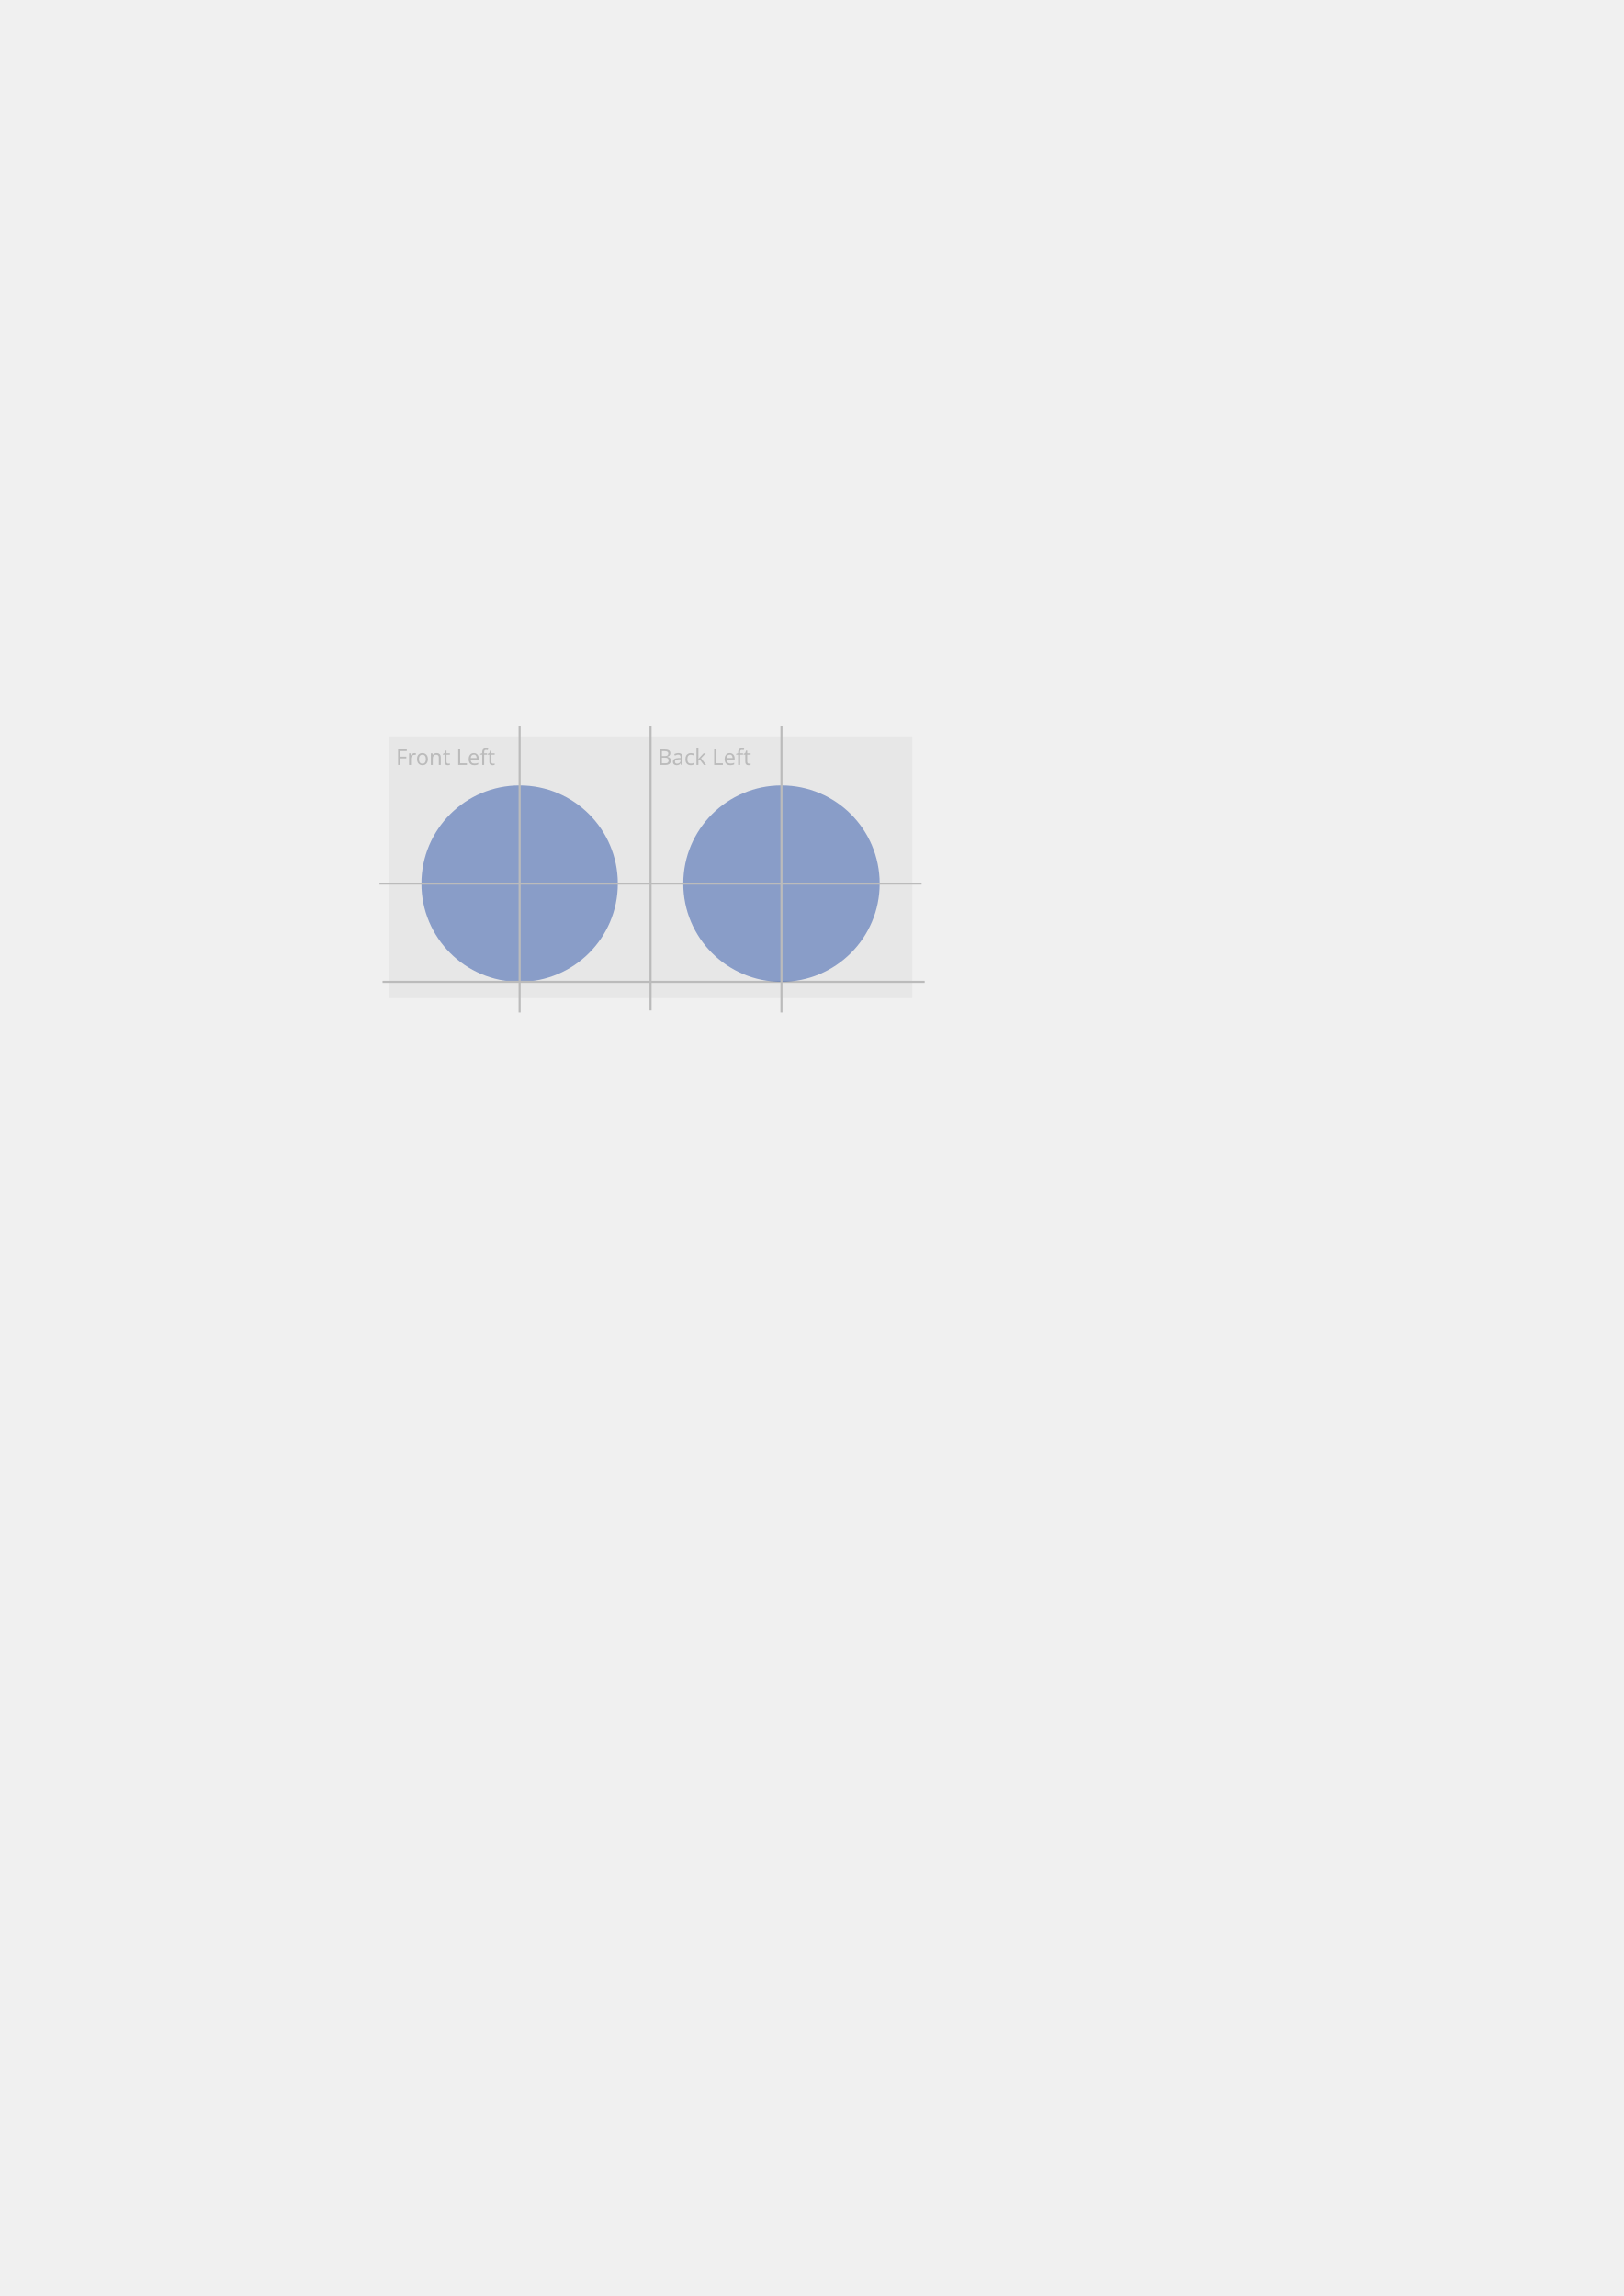
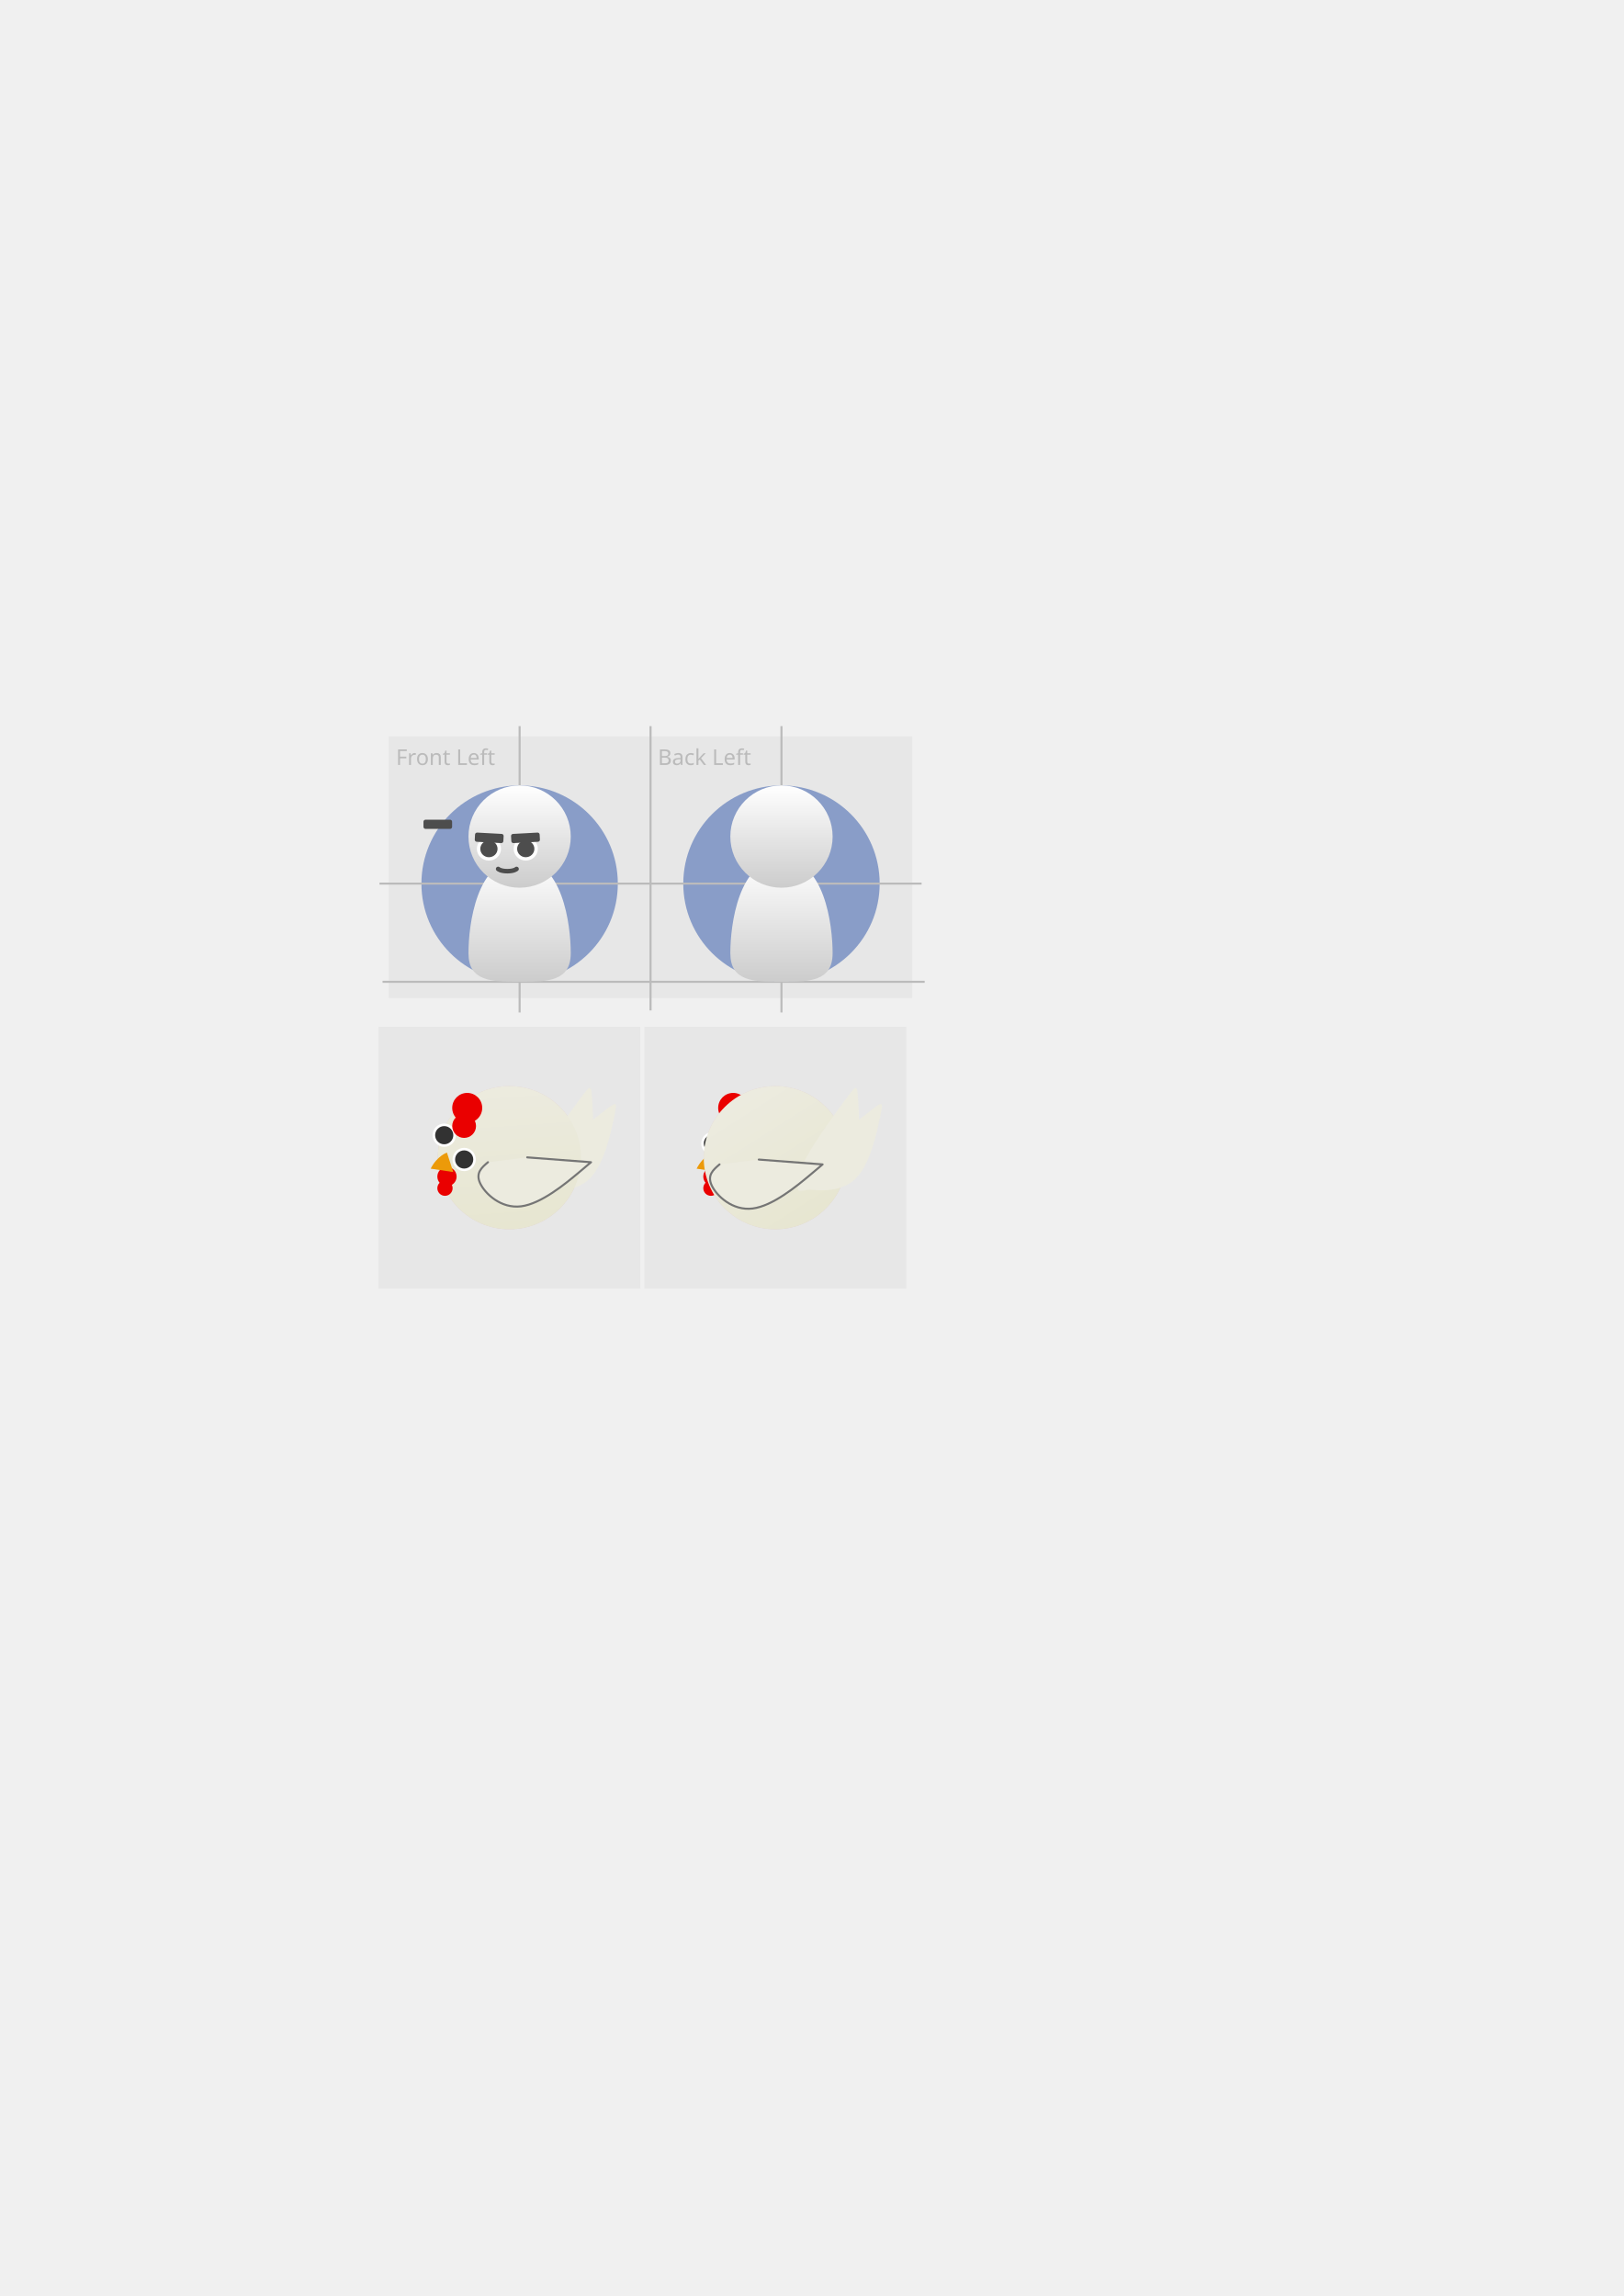
- <svg xmlns="http://www.w3.org/2000/svg" width="210mm" height="297mm" viewBox="0 0 210 297" version="1.1" id="svg5">
-   <defs id="defs2" />
+ <svg xmlns="http://www.w3.org/2000/svg" xmlns:xlink="http://www.w3.org/1999/xlink" width="210mm" height="297mm" viewBox="0 0 210 297" version="1.1" id="svg5">
+   <defs id="defs2">
+     <linearGradient id="linearGradient30321">
+       <stop style="stop-color:#ecebdf;stop-opacity:1;" offset="0" id="stop30317" />
+       <stop style="stop-color:#e7e6d1;stop-opacity:1" offset="1" id="stop30319" />
+     </linearGradient>
+     <linearGradient id="linearGradient40607">
+       <stop style="stop-color:#d2d2d2;stop-opacity:1" offset="0" id="stop40603" />
+       <stop style="stop-color:#707070;stop-opacity:1" offset="1" id="stop40605" />
+     </linearGradient>
+     <linearGradient id="linearGradient26504">
+       <stop style="stop-color:#ffffff;stop-opacity:1;" offset="0" id="stop26500" />
+       <stop style="stop-color:#cccccc;stop-opacity:1" offset="1" id="stop26502" />
+     </linearGradient>
+     <linearGradient xlink:href="#linearGradient26504" id="linearGradient1650" x1="67.204" y1="101.6" x2="67.204" y2="114.829" gradientUnits="userSpaceOnUse" />
+     <linearGradient xlink:href="#linearGradient26504" id="linearGradient2236" x1="67.204" y1="111.125" x2="67.204" y2="127" gradientUnits="userSpaceOnUse" gradientTransform="translate(-3.3333333e-6)" />
+     <linearGradient xlink:href="#linearGradient26504" id="linearGradient13581" gradientUnits="userSpaceOnUse" x1="67.204" y1="101.6" x2="67.204" y2="114.829" gradientTransform="translate(-168.275)" />
+     <linearGradient xlink:href="#linearGradient26504" id="linearGradient13583" gradientUnits="userSpaceOnUse" gradientTransform="matrix(-1,0,0,1,168.275,0)" x1="67.204" y1="111.125" x2="67.204" y2="127" />
+     <mask maskUnits="userSpaceOnUse" id="mask25753">
+       <path id="path25755" style="fill:#ffffff;fill-opacity:1;stroke-width:1;stroke-linecap:round;stroke-linejoin:round" d="m 279,466 c -10e-6,13.807 -11.193,14 -25,14 -13.807,0 -25,-0.193 -25,-14 1e-5,-13.807 4,-46 25,-46 21,0 25,32.193 25,46 z" />
+     </mask>
+     <mask maskUnits="userSpaceOnUse" id="mask39316">
+       <path id="path39318" style="fill:#ffffff;fill-opacity:1;stroke-width:1;stroke-linecap:round;stroke-linejoin:round" d="m 407.016,465.965 c -4e-5,13.807 -11.193,14 -25,14 -13.807,0 -25,-0.193 -25,-14 10e-6,-13.807 4,-46 25,-46 21,0 25,32.193 25,46 z" />
+     </mask>
+     <radialGradient xlink:href="#linearGradient40607" id="radialGradient41575" cx="373.385" cy="432.563" fx="373.385" fy="432.563" r="20.901" gradientTransform="matrix(-0.4066236,1.524834,-1.435312,-0.3827509,1152.69,26.21359)" gradientUnits="userSpaceOnUse" />
+     <linearGradient xlink:href="#linearGradient30321" id="linearGradient30323" x1="65.67" y1="146.571" x2="66.993" y2="165.092" gradientUnits="userSpaceOnUse" gradientTransform="translate(-0.9207097,-6.341652)" />
+     <linearGradient xlink:href="#linearGradient30321" id="linearGradient30697" x1="95.25" y1="142.875" x2="104.51" y2="157.427" gradientUnits="userSpaceOnUse" />
+   </defs>
  <g id="layer1">
-     <rect style="fill:#b2b2b2;stroke-width:0.265;stroke-linecap:round;stroke-linejoin:round;fill-opacity:0.148" id="rect848" width="33.867" height="33.867" x="50.271" y="95.25" />
+     <rect style="fill:#b2b2b2;fill-opacity:0.148;stroke-width:0.265;stroke-linecap:round;stroke-linejoin:round" id="rect848" width="33.867" height="33.867" x="50.271" y="95.25" />
    <rect style="fill:#b2b2b2;fill-opacity:0.148;stroke-width:0.265;stroke-linecap:round;stroke-linejoin:round" id="rect6306" width="33.867" height="33.867" x="84.137" y="95.25" />
    <circle style="fill:#4669b2;fill-opacity:0.585;stroke-width:0.265;stroke-linecap:round;stroke-linejoin:round" id="path940" cx="67.204" cy="114.3" r="12.7" />
-     <path style="fill:none;stroke:#bbbbbb;stroke-width:0.265;stroke-linecap:butt;stroke-linejoin:miter;stroke-opacity:1;stroke-miterlimit:4;stroke-dasharray:none" d="M 84.138,93.927 V 130.704" id="path1368" />
+     <path style="fill:none;stroke:#bbbbbb;stroke-width:0.265;stroke-linecap:butt;stroke-linejoin:miter;stroke-miterlimit:4;stroke-dasharray:none;stroke-opacity:1" d="M 84.138,93.927 V 130.704" id="path1368" />
    <path style="fill:none;stroke:#bbbbbb;stroke-width:0.265;stroke-linecap:butt;stroke-linejoin:miter;stroke-miterlimit:4;stroke-dasharray:none;stroke-opacity:1" d="M 49.477,127 H 119.592" id="path1568" />
    <circle style="fill:#4669b2;fill-opacity:0.585;stroke-width:0.265;stroke-linecap:round;stroke-linejoin:round" id="circle6308" cx="101.071" cy="114.3" r="12.7" />
    <path style="fill:none;stroke:#bbbbbb;stroke-width:0.265;stroke-linecap:butt;stroke-linejoin:miter;stroke-miterlimit:4;stroke-dasharray:none;stroke-opacity:1" d="M 49.08,114.3 H 119.195" id="path1650" />
    <path style="fill:none;stroke:#bbbbbb;stroke-width:0.265px;stroke-linecap:butt;stroke-linejoin:miter;stroke-opacity:1" d="M 67.204,93.927 V 130.969" id="path1685" />
    <text xml:space="preserve" style="font-style:normal;font-weight:normal;font-size:2.822px;line-height:1.25;font-family:sans-serif;fill:#bbbbbb;fill-opacity:1;stroke:none;stroke-width:0.265" x="51.207" y="98.953" id="text3015">
-       <tspan id="tspan3013" style="font-size:2.822px;stroke-width:0.265;fill:#bbbbbb;fill-opacity:1" x="51.207" y="98.953">Front Left</tspan>
+       <tspan id="tspan3013" style="font-size:2.822px;fill:#bbbbbb;fill-opacity:1;stroke-width:0.265" x="51.207" y="98.953">Front Left</tspan>
    </text>
    <path style="fill:none;stroke:#bbbbbb;stroke-width:0.265px;stroke-linecap:butt;stroke-linejoin:miter;stroke-opacity:1" d="M 101.071,93.927 V 130.969" id="path6310" />
    <text xml:space="preserve" style="font-style:normal;font-weight:normal;font-size:2.822px;line-height:1.25;font-family:sans-serif;fill:#bbbbbb;fill-opacity:1;stroke:none;stroke-width:0.265" x="85.073" y="98.953" id="text6314">
      <tspan id="tspan6312" style="font-size:2.822px;fill:#bbbbbb;fill-opacity:1;stroke-width:0.265" x="85.073" y="98.953">Back Left</tspan>
    </text>
+     <rect style="fill:#b2b2b2;fill-opacity:0.148;stroke-width:0.265;stroke-linecap:round;stroke-linejoin:round" id="rect865" width="33.867" height="33.867" x="48.948" y="132.821" />
+     <circle style="fill:#b23e3e;fill-opacity:0.148;stroke:none;stroke-width:0.794;stroke-linecap:round;stroke-linejoin:round" id="circle31175" cx="65.881" cy="149.754" r="9.26" />
+     <g id="g31210" transform="translate(0.2645798,-0.09101868)">
+       <path style="fill:#ecebdf;fill-opacity:1;stroke:none;stroke-width:0.265px;stroke-linecap:butt;stroke-linejoin:miter;stroke-opacity:1" d="m 69.955,153.968 c 1.405,-0.25 4.215,-0.75 5.49,-3.047 1.275,-2.297 1.017,-6.391 0.883,-8.468 -0.134,-2.078 -0.144,-2.139 -1.459,-0.376 -1.316,1.763 -3.936,5.349 -5.207,7.677 -1.271,2.328 -1.191,3.396 -1.152,3.931 0.04,0.534 0.04,0.534 1.445,0.284 z" id="path28725" />
+       <path style="fill:#ecebdf;fill-opacity:1;stroke:none;stroke-width:0.265px;stroke-linecap:butt;stroke-linejoin:miter;stroke-opacity:1" d="m 69.955,153.968 c 1.421,0.134 4.262,0.4 6.104,-1.473 1.842,-1.874 2.684,-5.888 3.109,-7.926 0.425,-2.038 0.432,-2.1 -1.306,-0.752 -1.738,1.349 -5.22,4.106 -7.065,6.011 -1.846,1.905 -2.054,2.956 -2.158,3.481 -0.104,0.525 -0.104,0.525 1.317,0.659 z" id="path28749" />
+       <circle style="fill:url(#linearGradient30323);fill-opacity:1;stroke:none;stroke-width:0.794;stroke-linecap:round;stroke-linejoin:round" id="path889" cx="65.617" cy="149.845" r="9.26" />
+       <circle style="fill:#ea0000;fill-opacity:1;stroke:none;stroke-width:0.767;stroke-linecap:round;stroke-linejoin:round;stroke-opacity:1" id="path28779" cx="57.544" cy="152.287" r="1.246" />
+       <path style="fill:#ec9a09;fill-opacity:1;stroke:none;stroke-width:0.265px;stroke-linecap:butt;stroke-linejoin:miter;stroke-opacity:1" d="m 55.434,151.263 c 0.848,-1.667 2.106,-2.077 2.106,-2.077 l 0.819,2.516 z" id="path2700" />
+       <g id="g28054" transform="matrix(1.421875,0,0,1.421875,-30.79493,-71.92189)">
+         <circle style="fill:#ffffff;fill-opacity:1;stroke:none;stroke-width:0.794;stroke-linecap:round;stroke-linejoin:round" id="circle28050" cx="61.879" cy="153.921" r="1.058" />
+         <circle style="fill:#323232;fill-opacity:1;stroke:none;stroke-width:0.62;stroke-linecap:round;stroke-linejoin:round" id="circle28052" cx="61.879" cy="153.921" r="0.827" />
+       </g>
+       <g id="g3740" transform="matrix(1.421875,0,0,1.421875,-28.21435,-68.78182)">
+         <circle style="fill:#ffffff;fill-opacity:1;stroke:none;stroke-width:0.794;stroke-linecap:round;stroke-linejoin:round" id="circle3736" cx="61.879" cy="153.921" r="1.058" />
+         <circle style="fill:#323232;fill-opacity:1;stroke:none;stroke-width:0.62;stroke-linecap:round;stroke-linejoin:round" id="circle3738" cx="61.879" cy="153.921" r="0.827" />
+       </g>
+       <path style="fill:#ecebdf;fill-opacity:1;stroke:#757575;stroke-width:0.265;stroke-linecap:round;stroke-linejoin:round;stroke-miterlimit:4;stroke-dasharray:none;stroke-opacity:1" d="m 62.845,150.431 c -0.816,0.695 -1.632,1.389 -1.009,2.723 0.623,1.334 2.684,3.307 5.292,2.982 2.607,-0.325 5.76,-2.949 7.359,-4.283 1.599,-1.334 1.643,-1.378 1.687,-1.422 0,0 -8.252,-0.628 -8.252,-0.628" id="path4061" />
+       <circle style="fill:#ea0000;fill-opacity:1;stroke:none;stroke-width:0.608;stroke-linecap:round;stroke-linejoin:round;stroke-opacity:1" id="circle29609" cx="57.286" cy="153.79" r="0.988" />
+       <circle style="fill:#ea0000;fill-opacity:1;stroke:none;stroke-width:1.194;stroke-linecap:round;stroke-linejoin:round;stroke-opacity:1" id="circle29611" cx="60.163" cy="143.404" r="1.94" />
+       <circle style="fill:#ea0000;fill-opacity:1;stroke:none;stroke-width:0.947;stroke-linecap:round;stroke-linejoin:round;stroke-opacity:1" id="circle29613" cx="59.762" cy="145.746" r="1.539" />
+     </g>
+     <rect style="fill:#b2b2b2;fill-opacity:0.148;stroke-width:0.265;stroke-linecap:round;stroke-linejoin:round" id="rect30256" width="33.867" height="33.867" x="83.344" y="132.821" />
+     <circle style="fill:#b23e3e;fill-opacity:0.148;stroke:none;stroke-width:0.794;stroke-linecap:round;stroke-linejoin:round" id="circle31428" cx="100.277" cy="149.754" r="9.26" />
+     <g id="g31080" transform="translate(0.1908951,-0.09101868)">
+       <circle style="fill:#ea0000;fill-opacity:1;stroke:none;stroke-width:0.767;stroke-linecap:round;stroke-linejoin:round;stroke-opacity:1" id="circle30260" cx="92.014" cy="152.287" r="1.246" />
+       <path style="fill:#ec9a09;fill-opacity:1;stroke:none;stroke-width:0.265px;stroke-linecap:butt;stroke-linejoin:miter;stroke-opacity:1" d="m 89.904,151.263 c 0.848,-1.667 2.106,-2.077 2.106,-2.077 l 0.819,2.516 z" id="path30262" />
+       <g id="g30268" transform="matrix(1.421875,0,0,1.421875,4.025377,-70.84613)">
+         <circle style="fill:#ffffff;fill-opacity:1;stroke:none;stroke-width:0.794;stroke-linecap:round;stroke-linejoin:round" id="circle30264" cx="61.879" cy="153.921" r="1.058" />
+         <circle style="fill:#323232;fill-opacity:1;stroke:none;stroke-width:0.62;stroke-linecap:round;stroke-linejoin:round" id="circle30266" cx="61.879" cy="153.921" r="0.827" />
+       </g>
+       <g id="g30274" transform="matrix(1.421875,0,0,1.421875,5.530195,-69.67049)">
+         <circle style="fill:#ffffff;fill-opacity:1;stroke:none;stroke-width:0.794;stroke-linecap:round;stroke-linejoin:round" id="circle30270" cx="61.879" cy="153.921" r="1.058" />
+         <circle style="fill:#323232;fill-opacity:1;stroke:none;stroke-width:0.62;stroke-linecap:round;stroke-linejoin:round" id="circle30272" cx="61.879" cy="153.921" r="0.827" />
+       </g>
+       <circle style="fill:#ea0000;fill-opacity:1;stroke:none;stroke-width:0.608;stroke-linecap:round;stroke-linejoin:round;stroke-opacity:1" id="circle30282" cx="91.756" cy="153.79" r="0.988" />
+       <circle style="fill:#ea0000;fill-opacity:1;stroke:none;stroke-width:1.194;stroke-linecap:round;stroke-linejoin:round;stroke-opacity:1" id="circle30284" cx="94.633" cy="143.404" r="1.94" />
+       <circle style="fill:#ea0000;fill-opacity:1;stroke:none;stroke-width:0.947;stroke-linecap:round;stroke-linejoin:round;stroke-opacity:1" id="circle30286" cx="94.231" cy="145.746" r="1.539" />
+       <circle style="fill:url(#linearGradient30697);fill-opacity:1;stroke:none;stroke-width:0.794;stroke-linecap:round;stroke-linejoin:round" id="circle30258" cx="100.086" cy="149.845" r="9.26" />
+       <path style="fill:#ecebdf;fill-opacity:1;stroke:none;stroke-width:0.265px;stroke-linecap:butt;stroke-linejoin:miter;stroke-opacity:1" d="m 104.424,153.968 c 1.405,-0.25 4.215,-0.75 5.49,-3.047 1.275,-2.297 1.017,-6.391 0.883,-8.468 -0.134,-2.078 -0.144,-2.139 -1.459,-0.376 -1.316,1.763 -3.936,5.349 -5.207,7.677 -1.271,2.328 -1.191,3.396 -1.152,3.931 0.04,0.534 0.04,0.534 1.445,0.284 z" id="path30276" />
+       <path style="fill:#ecebdf;fill-opacity:1;stroke:none;stroke-width:0.265px;stroke-linecap:butt;stroke-linejoin:miter;stroke-opacity:1" d="m 104.424,153.968 c 1.421,0.134 4.262,0.4 6.104,-1.473 1.842,-1.874 2.684,-5.888 3.109,-7.926 0.425,-2.038 0.432,-2.1 -1.306,-0.751 -1.738,1.349 -5.22,4.106 -7.065,6.011 -1.846,1.905 -2.054,2.956 -2.158,3.481 -0.104,0.525 -0.104,0.525 1.317,0.659 z" id="path30278" />
+       <path style="fill:#ecebdf;fill-opacity:1;stroke:#757575;stroke-width:0.265;stroke-linecap:round;stroke-linejoin:round;stroke-miterlimit:4;stroke-dasharray:none;stroke-opacity:1" d="m 92.869,150.713 c -0.816,0.695 -1.632,1.389 -1.009,2.723 0.623,1.334 2.684,3.307 5.292,2.982 2.607,-0.325 5.76,-2.949 7.359,-4.283 1.599,-1.334 1.643,-1.378 1.687,-1.422 0,0 -8.252,-0.628 -8.252,-0.628" id="path30280" />
+     </g>
+   </g>
+   <g id="layer2">
+     <path id="circle1300" style="fill:url(#linearGradient2236);fill-opacity:1.0;stroke-width:0.265;stroke-linecap:round;stroke-linejoin:round" d="m 73.819,123.296 c -2e-6,3.653 -2.961,3.704 -6.615,3.704 -3.653,0 -6.615,-0.051 -6.615,-3.704 2e-6,-3.653 1.058,-12.171 6.615,-12.171 5.556,0 6.615,8.518 6.615,12.171 z" />
+     <circle style="fill:url(#linearGradient1650);fill-opacity:1;stroke:none;stroke-width:0.265;stroke-linecap:round;stroke-linejoin:round" id="path858" r="6.615" cy="108.215" cx="67.204" />
+     <ellipse style="fill:#ffffff;fill-opacity:1;stroke:none;stroke-width:0.44;stroke-linecap:round;stroke-linejoin:round" id="path2454" cx="63.235" cy="109.802" rx="1.563" ry="1.517" />
+     <ellipse style="fill:#4d4d4d;fill-opacity:1;stroke:none;stroke-width:0.44;stroke-linecap:round;stroke-linejoin:round" id="circle2652" cx="63.235" cy="109.802" rx="1.116" ry="1.084" />
+     <ellipse style="fill:#ffffff;fill-opacity:1;stroke:none;stroke-width:0.44;stroke-linecap:round;stroke-linejoin:round" id="circle4103" cx="67.998" cy="109.802" rx="1.563" ry="1.517" />
+     <ellipse style="fill:#4d4d4d;fill-opacity:1;stroke:none;stroke-width:0.44;stroke-linecap:round;stroke-linejoin:round" id="circle4105" cx="67.998" cy="109.802" rx="1.116" ry="1.084" />
+     <path style="fill:none;stroke:#4d4d4d;stroke-width:0.587;stroke-linecap:round;stroke-linejoin:round;stroke-miterlimit:4;stroke-dasharray:none;stroke-opacity:1" d="m 64.426,112.403 c 0,0 0.298,0.289 1.191,0.289 0.893,0 1.191,-0.289 1.191,-0.289" id="path4142" />
+     <rect style="fill:#4d4d4d;fill-opacity:1;stroke:none;stroke-width:0.529;stroke-linecap:round;stroke-linejoin:round;stroke-miterlimit:4;stroke-dasharray:none;stroke-opacity:1" id="rect10327" width="3.704" height="1.191" x="54.769" y="106.032" ry="0.265" />
+     <rect style="fill:#4d4d4d;fill-opacity:1;stroke:none;stroke-width:0.529;stroke-linecap:round;stroke-linejoin:round;stroke-miterlimit:4;stroke-dasharray:none;stroke-opacity:1" id="rect13569" width="3.704" height="1.191" x="60.155" y="111.299" ry="0.265" transform="rotate(-3.097891)" />
+     <use x="0" y="0" xlink:href="#rect13569" id="use13571" transform="matrix(-1,1.310549e-4,1.310549e-4,1,131.2191,-0.00891038)" width="100%" height="100%" />
+     <path id="path13577" style="fill:url(#linearGradient13583);fill-opacity:1;stroke-width:0.265;stroke-linecap:round;stroke-linejoin:round" d="m 94.456,123.296 c 1e-5,3.653 2.961,3.704 6.615,3.704 3.653,0 6.615,-0.051 6.615,-3.704 0,-3.653 -1.058,-12.171 -6.615,-12.171 -5.556,0 -6.615,8.518 -6.615,12.171 z" />
+     <circle style="fill:url(#linearGradient13581);fill-opacity:1;stroke:none;stroke-width:0.265;stroke-linecap:round;stroke-linejoin:round" id="circle13579" r="6.615" cy="108.215" cx="-101.071" transform="scale(-1,1)" />
+     <path id="path13656" style="color:#000000;fill:#bebebe;stroke-width:3.78;-inkscape-stroke:none;fill-opacity:1" d="M 273.617 433.553 C 273.617 433.553 258.558 437.502 250.002 437.502 C 241.446 437.502 234.744 433.701 234.744 433.701 L 233.254 436.299 C 233.254 436.299 240.014 440.187 248.936 440.482 C 248.732 445.455 248.134 462.264 249.006 470.107 C 249.509 474.636 250.014 477.423 250.4 479.1 C 250.787 480.776 251.104 481.447 251.104 481.447 L 252.896 480.553 C 252.896 480.553 252.713 480.222 252.35 478.648 C 251.986 477.075 251.489 474.358 250.992 469.887 C 250.164 462.429 250.749 445.388 250.941 440.486 C 260.403 440.24 274.385 436.447 274.385 436.447 L 273.617 433.553 z " transform="scale(0.2645833)" mask="url(#mask25753)" />
+     <path id="path25757" mask="url(#mask39316)" style="color:#000000;fill:url(#radialGradient41575);fill-opacity:1;stroke-width:3.78;-inkscape-stroke:none" d="m 401.633,433.518 c 0,0 -0.912,0.227 -1.609,0.4 l -0.029,-0.033 -0.061,0.055 c -3.745,0.928 -14.822,3.527 -21.916,3.527 -8.556,0 -15.258,-3.801 -15.258,-3.801 l -0.768,1.336 -1.395,0.537 10.785,28.029 29.998,-26.895 c 0.598,-0.152 1.02,-0.262 1.02,-0.262 z" transform="matrix(-0.2645833,0,0,0.2645833,202.1417,0)" />
  </g>
</svg>
